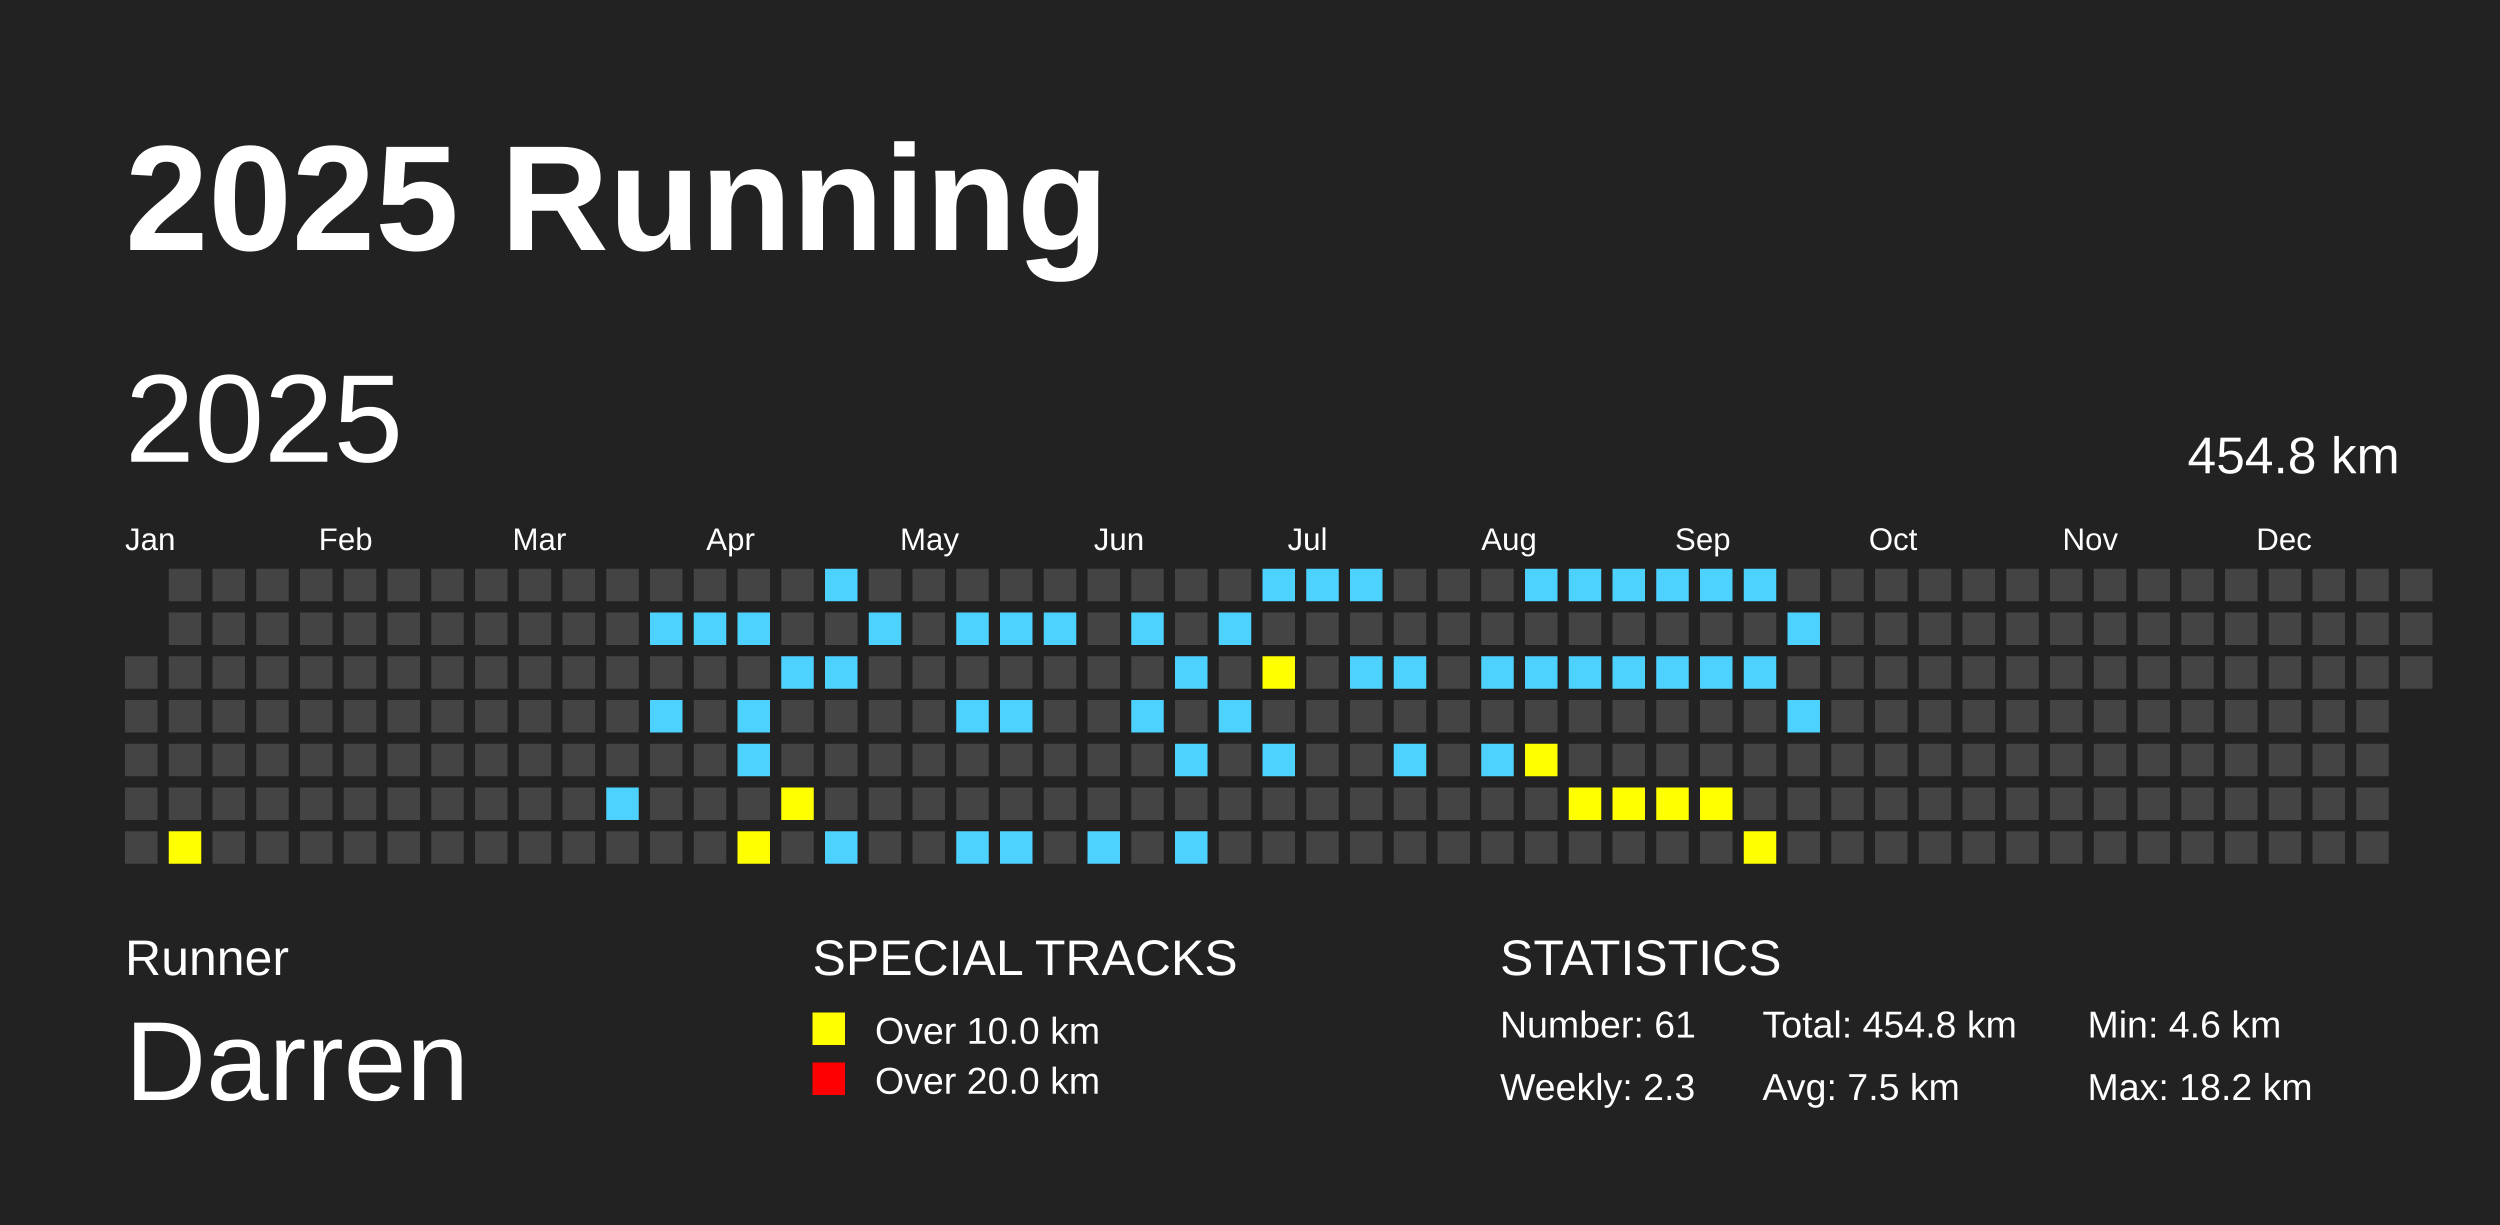
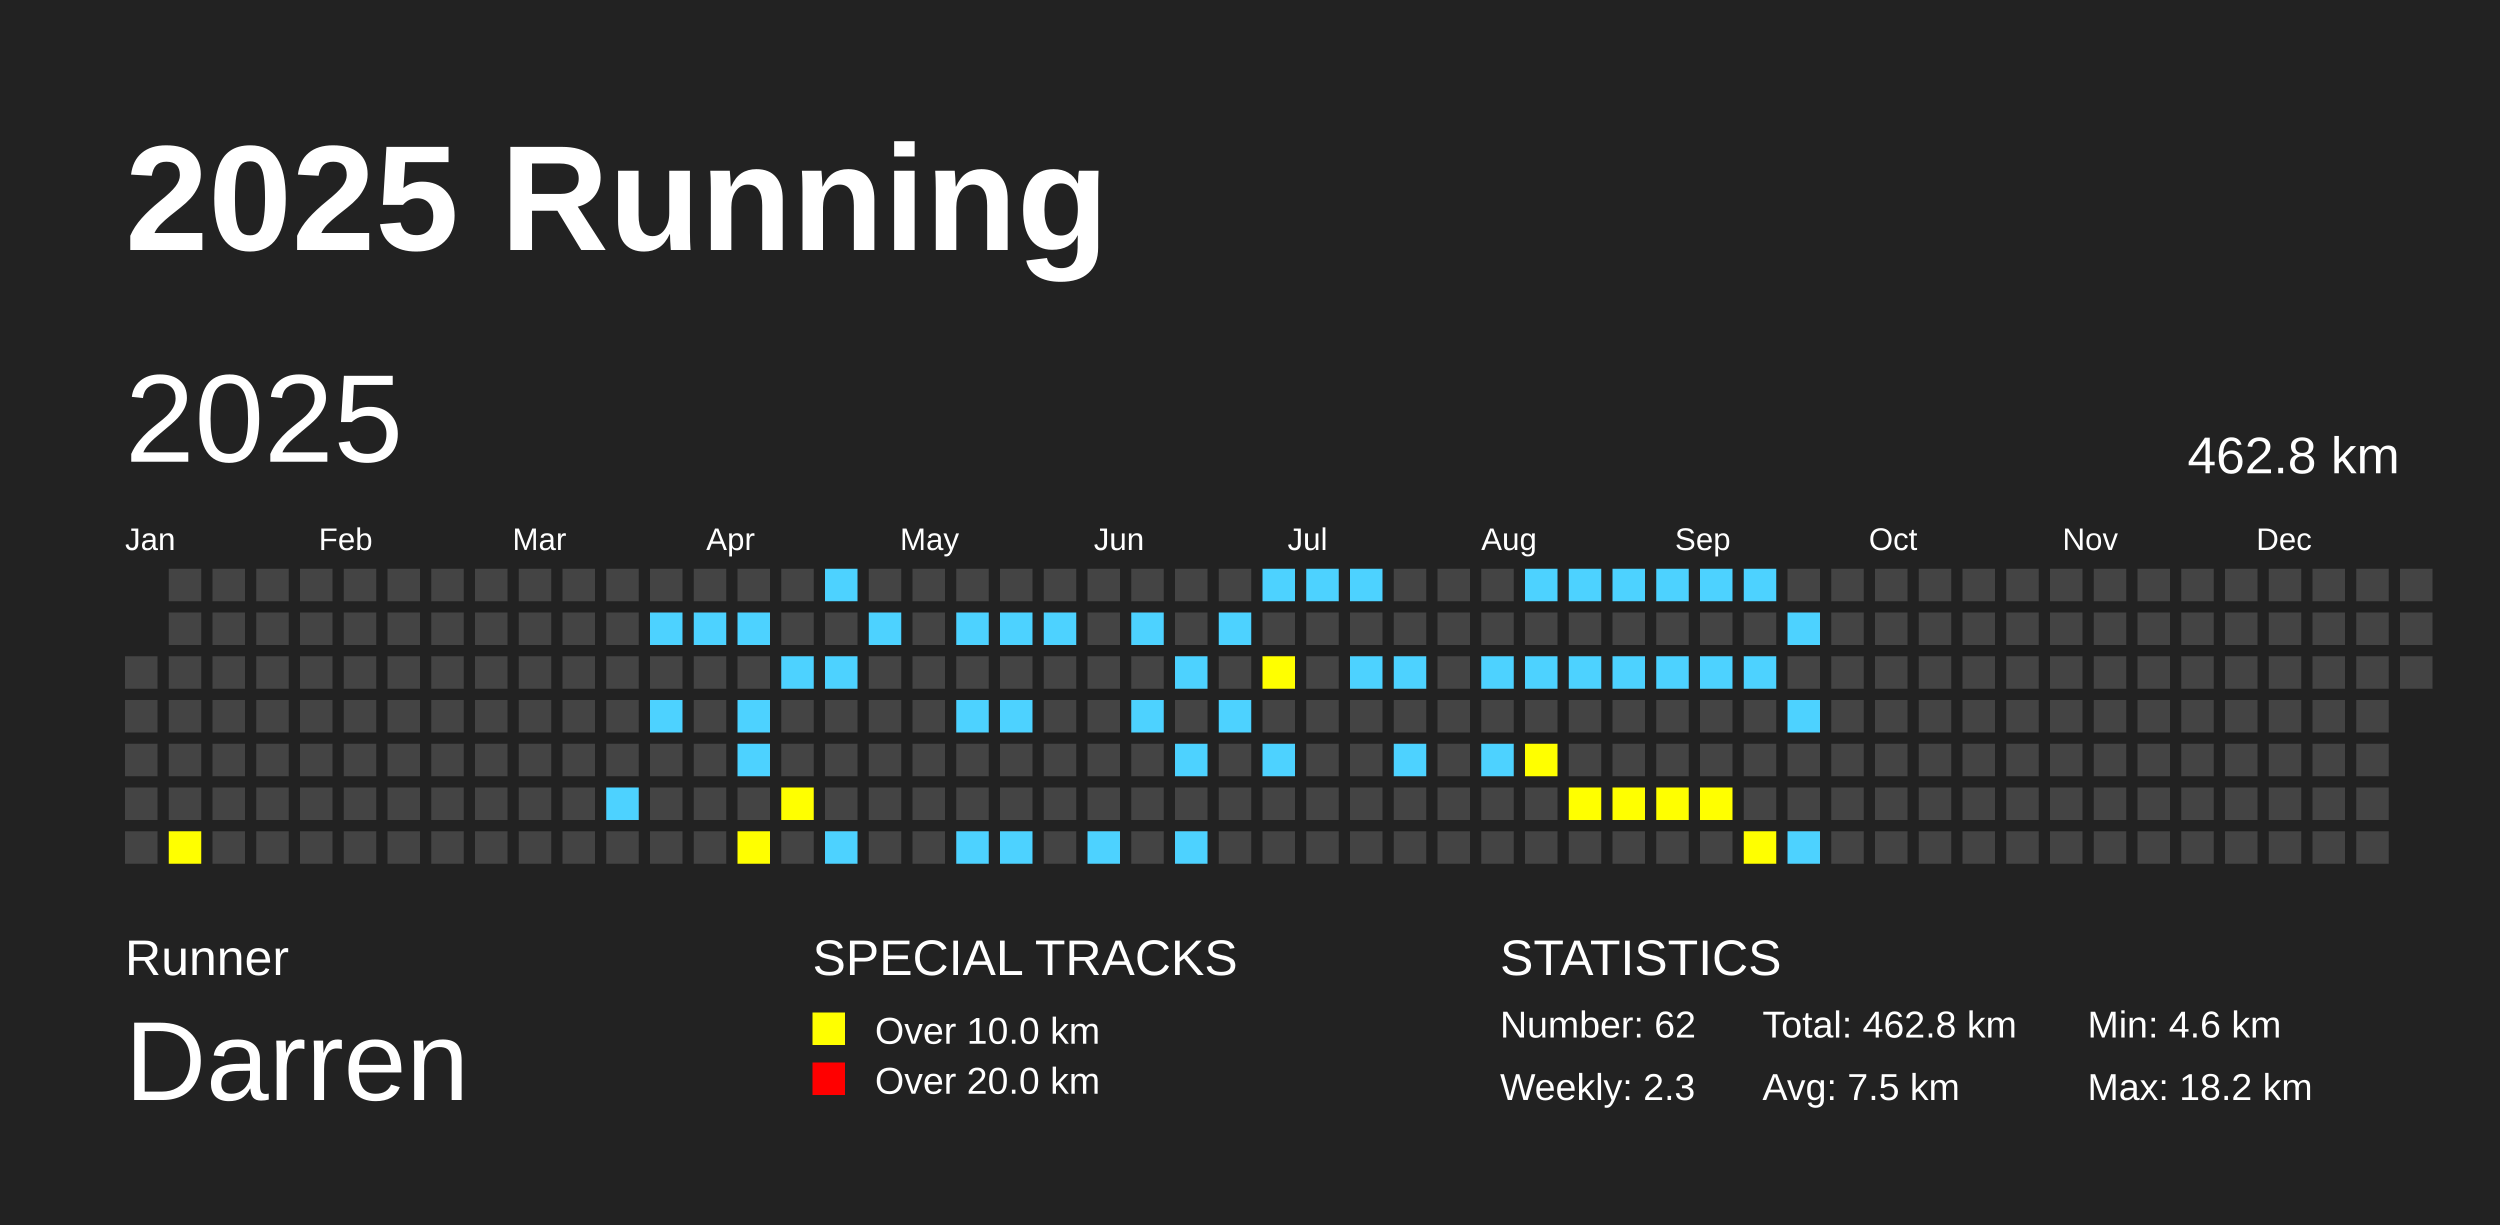
<svg xmlns="http://www.w3.org/2000/svg" baseProfile="full" height="98mm" version="1.1" viewBox="0,0,200,98" width="200mm">
  <defs />
  <rect fill="#222222" height="98" width="200" x="0" y="0" />
  <text fill="#FFFFFF" style="font-size:12px; font-family:Arial; font-weight:bold;" x="10" y="20">2025 Running</text>
  <text fill="#FFFFFF" style="font-size:4px; font-family:Arial" x="10" y="78">Runner</text>
  <text fill="#FFFFFF" style="font-size:9px; font-family:Arial" x="10" y="88">Darren</text>
  <text fill="#FFFFFF" style="font-size:4px; font-family:Arial" x="65" y="78">SPECIAL TRACKS</text>
  <rect fill="yellow" height="2.6" width="2.6" x="65" y="81" />
  <text fill="#FFFFFF" style="font-size:3px; font-family:Arial" x="70" y="83.5">Over 10.0 km</text>
  <rect fill="red" height="2.6" width="2.6" x="65" y="85" />
  <text fill="#FFFFFF" style="font-size:3px; font-family:Arial" x="70" y="87.5">Over 20.0 km</text>
  <text fill="#FFFFFF" style="font-size:4px; font-family:Arial" x="120" y="78">STATISTICS</text>
-   <text fill="#FFFFFF" style="font-size:3px; font-family:Arial" x="120" y="83">Number: 61</text>
+   <text fill="#FFFFFF" style="font-size:3px; font-family:Arial" x="120" y="83">Number: 62</text>
  <text fill="#FFFFFF" style="font-size:3px; font-family:Arial" x="120" y="88">Weekly: 2.3</text>
-   <text fill="#FFFFFF" style="font-size:3px; font-family:Arial" x="141" y="83">Total: 454.8 km</text>
+   <text fill="#FFFFFF" style="font-size:3px; font-family:Arial" x="141" y="83">Total: 462.8 km</text>
  <text fill="#FFFFFF" style="font-size:3px; font-family:Arial" x="141" y="88">Avg: 7.5 km</text>
  <text fill="#FFFFFF" style="font-size:3px; font-family:Arial" x="167" y="83">Min: 4.6 km</text>
  <text fill="#FFFFFF" style="font-size:3px; font-family:Arial" x="167" y="88">Max: 18.2 km</text>
  <text dominant-baseline="hanging" fill="#FFFFFF" style="font-size:10.0px; font-family:Arial;" x="10" y="30">2025</text>
-   <text dominant-baseline="hanging" fill="#FFFFFF" style="font-size:4.125px; font-family:Arial;" x="175" y="35">454.8 km</text>
+   <text dominant-baseline="hanging" fill="#FFFFFF" style="font-size:4.125px; font-family:Arial;" x="175" y="35">462.8 km</text>
  <text fill="#FFFFFF" style="font-size:2.5px; font-family:Arial" x="10.0" y="44">Jan</text>
  <text fill="#FFFFFF" style="font-size:2.5px; font-family:Arial" x="25.5" y="44">Feb</text>
  <text fill="#FFFFFF" style="font-size:2.5px; font-family:Arial" x="41.0" y="44">Mar</text>
  <text fill="#FFFFFF" style="font-size:2.5px; font-family:Arial" x="56.5" y="44">Apr</text>
  <text fill="#FFFFFF" style="font-size:2.5px; font-family:Arial" x="72.0" y="44">May</text>
  <text fill="#FFFFFF" style="font-size:2.5px; font-family:Arial" x="87.5" y="44">Jun</text>
  <text fill="#FFFFFF" style="font-size:2.5px; font-family:Arial" x="103.0" y="44">Jul</text>
  <text fill="#FFFFFF" style="font-size:2.5px; font-family:Arial" x="118.5" y="44">Aug</text>
  <text fill="#FFFFFF" style="font-size:2.5px; font-family:Arial" x="134.0" y="44">Sep</text>
  <text fill="#FFFFFF" style="font-size:2.5px; font-family:Arial" x="149.5" y="44">Oct</text>
  <text fill="#FFFFFF" style="font-size:2.5px; font-family:Arial" x="165.0" y="44">Nov</text>
  <text fill="#FFFFFF" style="font-size:2.5px; font-family:Arial" x="180.5" y="44">Dec</text>
  <rect fill="#444444" height="2.6" width="2.6" x="10.0" y="52.5" />
  <rect fill="#444444" height="2.6" width="2.6" x="10.0" y="56.0" />
  <rect fill="#444444" height="2.6" width="2.6" x="10.0" y="59.5" />
  <rect fill="#444444" height="2.6" width="2.6" x="10.0" y="63.0" />
  <rect fill="#444444" height="2.6" width="2.6" x="10.0" y="66.5" />
  <rect fill="#444444" height="2.6" width="2.6" x="13.5" y="45.5" />
  <rect fill="#444444" height="2.6" width="2.6" x="13.5" y="49.0" />
  <rect fill="#444444" height="2.6" width="2.6" x="13.5" y="52.5" />
  <rect fill="#444444" height="2.6" width="2.6" x="13.5" y="56.0" />
  <rect fill="#444444" height="2.6" width="2.6" x="13.5" y="59.5" />
  <rect fill="#444444" height="2.6" width="2.6" x="13.5" y="63.0" />
  <rect fill="yellow" height="2.6" width="2.6" x="13.5" y="66.5" />
  <rect fill="#444444" height="2.6" width="2.6" x="17.0" y="45.5" />
  <rect fill="#444444" height="2.6" width="2.6" x="17.0" y="49.0" />
  <rect fill="#444444" height="2.6" width="2.6" x="17.0" y="52.5" />
  <rect fill="#444444" height="2.6" width="2.6" x="17.0" y="56.0" />
  <rect fill="#444444" height="2.6" width="2.6" x="17.0" y="59.5" />
  <rect fill="#444444" height="2.6" width="2.6" x="17.0" y="63.0" />
  <rect fill="#444444" height="2.6" width="2.6" x="17.0" y="66.5" />
  <rect fill="#444444" height="2.6" width="2.6" x="20.5" y="45.5" />
  <rect fill="#444444" height="2.6" width="2.6" x="20.5" y="49.0" />
  <rect fill="#444444" height="2.6" width="2.6" x="20.5" y="52.5" />
  <rect fill="#444444" height="2.6" width="2.6" x="20.5" y="56.0" />
  <rect fill="#444444" height="2.6" width="2.6" x="20.5" y="59.5" />
  <rect fill="#444444" height="2.6" width="2.6" x="20.5" y="63.0" />
  <rect fill="#444444" height="2.6" width="2.6" x="20.5" y="66.5" />
  <rect fill="#444444" height="2.6" width="2.6" x="24.0" y="45.5" />
  <rect fill="#444444" height="2.6" width="2.6" x="24.0" y="49.0" />
  <rect fill="#444444" height="2.6" width="2.6" x="24.0" y="52.5" />
  <rect fill="#444444" height="2.6" width="2.6" x="24.0" y="56.0" />
  <rect fill="#444444" height="2.6" width="2.6" x="24.0" y="59.5" />
  <rect fill="#444444" height="2.6" width="2.6" x="24.0" y="63.0" />
  <rect fill="#444444" height="2.6" width="2.6" x="24.0" y="66.5" />
  <rect fill="#444444" height="2.6" width="2.6" x="27.5" y="45.5" />
  <rect fill="#444444" height="2.6" width="2.6" x="27.5" y="49.0" />
  <rect fill="#444444" height="2.6" width="2.6" x="27.5" y="52.5" />
  <rect fill="#444444" height="2.6" width="2.6" x="27.5" y="56.0" />
  <rect fill="#444444" height="2.6" width="2.6" x="27.5" y="59.5" />
  <rect fill="#444444" height="2.6" width="2.6" x="27.5" y="63.0" />
  <rect fill="#444444" height="2.6" width="2.6" x="27.5" y="66.5" />
  <rect fill="#444444" height="2.6" width="2.6" x="31.0" y="45.5" />
  <rect fill="#444444" height="2.6" width="2.6" x="31.0" y="49.0" />
  <rect fill="#444444" height="2.6" width="2.6" x="31.0" y="52.5" />
  <rect fill="#444444" height="2.6" width="2.6" x="31.0" y="56.0" />
  <rect fill="#444444" height="2.6" width="2.6" x="31.0" y="59.5" />
  <rect fill="#444444" height="2.6" width="2.6" x="31.0" y="63.0" />
  <rect fill="#444444" height="2.6" width="2.6" x="31.0" y="66.5" />
  <rect fill="#444444" height="2.6" width="2.6" x="34.5" y="45.5" />
  <rect fill="#444444" height="2.6" width="2.6" x="34.5" y="49.0" />
  <rect fill="#444444" height="2.6" width="2.6" x="34.5" y="52.5" />
  <rect fill="#444444" height="2.6" width="2.6" x="34.5" y="56.0" />
  <rect fill="#444444" height="2.6" width="2.6" x="34.5" y="59.5" />
  <rect fill="#444444" height="2.6" width="2.6" x="34.5" y="63.0" />
  <rect fill="#444444" height="2.6" width="2.6" x="34.5" y="66.5" />
  <rect fill="#444444" height="2.6" width="2.6" x="38.0" y="45.5" />
  <rect fill="#444444" height="2.6" width="2.6" x="38.0" y="49.0" />
  <rect fill="#444444" height="2.6" width="2.6" x="38.0" y="52.5" />
  <rect fill="#444444" height="2.6" width="2.6" x="38.0" y="56.0" />
  <rect fill="#444444" height="2.6" width="2.6" x="38.0" y="59.5" />
  <rect fill="#444444" height="2.6" width="2.6" x="38.0" y="63.0" />
  <rect fill="#444444" height="2.6" width="2.6" x="38.0" y="66.5" />
  <rect fill="#444444" height="2.6" width="2.6" x="41.5" y="45.5" />
  <rect fill="#444444" height="2.6" width="2.6" x="41.5" y="49.0" />
  <rect fill="#444444" height="2.6" width="2.6" x="41.5" y="52.5" />
  <rect fill="#444444" height="2.6" width="2.6" x="41.5" y="56.0" />
  <rect fill="#444444" height="2.6" width="2.6" x="41.5" y="59.5" />
  <rect fill="#444444" height="2.6" width="2.6" x="41.5" y="63.0" />
  <rect fill="#444444" height="2.6" width="2.6" x="41.5" y="66.5" />
  <rect fill="#444444" height="2.6" width="2.6" x="45.0" y="45.5" />
  <rect fill="#444444" height="2.6" width="2.6" x="45.0" y="49.0" />
  <rect fill="#444444" height="2.6" width="2.6" x="45.0" y="52.5" />
  <rect fill="#444444" height="2.6" width="2.6" x="45.0" y="56.0" />
  <rect fill="#444444" height="2.6" width="2.6" x="45.0" y="59.5" />
  <rect fill="#444444" height="2.6" width="2.6" x="45.0" y="63.0" />
  <rect fill="#444444" height="2.6" width="2.6" x="45.0" y="66.5" />
  <rect fill="#444444" height="2.6" width="2.6" x="48.5" y="45.5" />
  <rect fill="#444444" height="2.6" width="2.6" x="48.5" y="49.0" />
  <rect fill="#444444" height="2.6" width="2.6" x="48.5" y="52.5" />
  <rect fill="#444444" height="2.6" width="2.6" x="48.5" y="56.0" />
  <rect fill="#444444" height="2.6" width="2.6" x="48.5" y="59.5" />
  <rect fill="#4DD2FF" height="2.6" width="2.6" x="48.5" y="63.0" />
  <rect fill="#444444" height="2.6" width="2.6" x="48.5" y="66.5" />
  <rect fill="#444444" height="2.6" width="2.6" x="52.0" y="45.5" />
  <rect fill="#4DD2FF" height="2.6" width="2.6" x="52.0" y="49.0" />
  <rect fill="#444444" height="2.6" width="2.6" x="52.0" y="52.5" />
  <rect fill="#4DD2FF" height="2.6" width="2.6" x="52.0" y="56.0" />
  <rect fill="#444444" height="2.6" width="2.6" x="52.0" y="59.5" />
  <rect fill="#444444" height="2.6" width="2.6" x="52.0" y="63.0" />
  <rect fill="#444444" height="2.6" width="2.6" x="52.0" y="66.5" />
  <rect fill="#444444" height="2.6" width="2.6" x="55.5" y="45.5" />
  <rect fill="#4DD2FF" height="2.6" width="2.6" x="55.5" y="49.0" />
  <rect fill="#444444" height="2.6" width="2.6" x="55.5" y="52.5" />
  <rect fill="#444444" height="2.6" width="2.6" x="55.5" y="56.0" />
  <rect fill="#444444" height="2.6" width="2.6" x="55.5" y="59.5" />
  <rect fill="#444444" height="2.6" width="2.6" x="55.5" y="63.0" />
  <rect fill="#444444" height="2.6" width="2.6" x="55.5" y="66.5" />
  <rect fill="#444444" height="2.6" width="2.6" x="59.0" y="45.5" />
  <rect fill="#4DD2FF" height="2.6" width="2.6" x="59.0" y="49.0" />
  <rect fill="#444444" height="2.6" width="2.6" x="59.0" y="52.5" />
  <rect fill="#4DD2FF" height="2.6" width="2.6" x="59.0" y="56.0" />
  <rect fill="#4DD2FF" height="2.6" width="2.6" x="59.0" y="59.5" />
  <rect fill="#444444" height="2.6" width="2.6" x="59.0" y="63.0" />
  <rect fill="yellow" height="2.6" width="2.6" x="59.0" y="66.5" />
  <rect fill="#444444" height="2.6" width="2.6" x="62.5" y="45.5" />
  <rect fill="#444444" height="2.6" width="2.6" x="62.5" y="49.0" />
  <rect fill="#4DD2FF" height="2.6" width="2.6" x="62.5" y="52.5" />
  <rect fill="#444444" height="2.6" width="2.6" x="62.5" y="56.0" />
  <rect fill="#444444" height="2.6" width="2.6" x="62.5" y="59.5" />
  <rect fill="yellow" height="2.6" width="2.6" x="62.5" y="63.0" />
  <rect fill="#444444" height="2.6" width="2.6" x="62.5" y="66.5" />
  <rect fill="#4DD2FF" height="2.6" width="2.6" x="66.0" y="45.5" />
  <rect fill="#444444" height="2.6" width="2.6" x="66.0" y="49.0" />
  <rect fill="#4DD2FF" height="2.6" width="2.6" x="66.0" y="52.5" />
  <rect fill="#444444" height="2.6" width="2.6" x="66.0" y="56.0" />
  <rect fill="#444444" height="2.6" width="2.6" x="66.0" y="59.5" />
  <rect fill="#444444" height="2.6" width="2.6" x="66.0" y="63.0" />
  <rect fill="#4DD2FF" height="2.6" width="2.6" x="66.0" y="66.5" />
  <rect fill="#444444" height="2.6" width="2.6" x="69.5" y="45.5" />
  <rect fill="#4DD2FF" height="2.6" width="2.6" x="69.5" y="49.0" />
  <rect fill="#444444" height="2.6" width="2.6" x="69.5" y="52.5" />
  <rect fill="#444444" height="2.6" width="2.6" x="69.5" y="56.0" />
  <rect fill="#444444" height="2.6" width="2.6" x="69.5" y="59.5" />
  <rect fill="#444444" height="2.6" width="2.6" x="69.5" y="63.0" />
  <rect fill="#444444" height="2.6" width="2.6" x="69.5" y="66.5" />
  <rect fill="#444444" height="2.6" width="2.6" x="73.0" y="45.5" />
  <rect fill="#444444" height="2.6" width="2.6" x="73.0" y="49.0" />
  <rect fill="#444444" height="2.6" width="2.6" x="73.0" y="52.5" />
  <rect fill="#444444" height="2.6" width="2.6" x="73.0" y="56.0" />
  <rect fill="#444444" height="2.6" width="2.6" x="73.0" y="59.5" />
  <rect fill="#444444" height="2.6" width="2.6" x="73.0" y="63.0" />
  <rect fill="#444444" height="2.6" width="2.6" x="73.0" y="66.5" />
  <rect fill="#444444" height="2.6" width="2.6" x="76.5" y="45.5" />
  <rect fill="#4DD2FF" height="2.6" width="2.6" x="76.5" y="49.0" />
  <rect fill="#444444" height="2.6" width="2.6" x="76.5" y="52.5" />
  <rect fill="#4DD2FF" height="2.6" width="2.6" x="76.5" y="56.0" />
  <rect fill="#444444" height="2.6" width="2.6" x="76.5" y="59.5" />
  <rect fill="#444444" height="2.6" width="2.6" x="76.5" y="63.0" />
  <rect fill="#4DD2FF" height="2.6" width="2.6" x="76.5" y="66.5" />
  <rect fill="#444444" height="2.6" width="2.6" x="80.0" y="45.5" />
  <rect fill="#4DD2FF" height="2.6" width="2.6" x="80.0" y="49.0" />
  <rect fill="#444444" height="2.6" width="2.6" x="80.0" y="52.5" />
  <rect fill="#4DD2FF" height="2.6" width="2.6" x="80.0" y="56.0" />
  <rect fill="#444444" height="2.6" width="2.6" x="80.0" y="59.5" />
  <rect fill="#444444" height="2.6" width="2.6" x="80.0" y="63.0" />
  <rect fill="#4DD2FF" height="2.6" width="2.6" x="80.0" y="66.5" />
  <rect fill="#444444" height="2.6" width="2.6" x="83.5" y="45.5" />
  <rect fill="#4DD2FF" height="2.6" width="2.6" x="83.5" y="49.0" />
  <rect fill="#444444" height="2.6" width="2.6" x="83.5" y="52.5" />
  <rect fill="#444444" height="2.6" width="2.6" x="83.5" y="56.0" />
  <rect fill="#444444" height="2.6" width="2.6" x="83.5" y="59.5" />
  <rect fill="#444444" height="2.6" width="2.6" x="83.5" y="63.0" />
  <rect fill="#444444" height="2.6" width="2.6" x="83.5" y="66.5" />
  <rect fill="#444444" height="2.6" width="2.6" x="87.0" y="45.5" />
  <rect fill="#444444" height="2.6" width="2.6" x="87.0" y="49.0" />
  <rect fill="#444444" height="2.6" width="2.6" x="87.0" y="52.5" />
  <rect fill="#444444" height="2.6" width="2.6" x="87.0" y="56.0" />
  <rect fill="#444444" height="2.6" width="2.6" x="87.0" y="59.5" />
  <rect fill="#444444" height="2.6" width="2.6" x="87.0" y="63.0" />
  <rect fill="#4DD2FF" height="2.6" width="2.6" x="87.0" y="66.5" />
  <rect fill="#444444" height="2.6" width="2.6" x="90.5" y="45.5" />
  <rect fill="#4DD2FF" height="2.6" width="2.6" x="90.5" y="49.0" />
  <rect fill="#444444" height="2.6" width="2.6" x="90.5" y="52.5" />
  <rect fill="#4DD2FF" height="2.6" width="2.6" x="90.5" y="56.0" />
  <rect fill="#444444" height="2.6" width="2.6" x="90.5" y="59.5" />
  <rect fill="#444444" height="2.6" width="2.6" x="90.5" y="63.0" />
  <rect fill="#444444" height="2.6" width="2.6" x="90.5" y="66.5" />
  <rect fill="#444444" height="2.6" width="2.6" x="94.0" y="45.5" />
  <rect fill="#444444" height="2.6" width="2.6" x="94.0" y="49.0" />
  <rect fill="#4DD2FF" height="2.6" width="2.6" x="94.0" y="52.5" />
  <rect fill="#444444" height="2.6" width="2.6" x="94.0" y="56.0" />
  <rect fill="#4DD2FF" height="2.6" width="2.6" x="94.0" y="59.5" />
  <rect fill="#444444" height="2.6" width="2.6" x="94.0" y="63.0" />
  <rect fill="#4DD2FF" height="2.6" width="2.6" x="94.0" y="66.5" />
  <rect fill="#444444" height="2.6" width="2.6" x="97.5" y="45.5" />
  <rect fill="#4DD2FF" height="2.6" width="2.6" x="97.5" y="49.0" />
  <rect fill="#444444" height="2.6" width="2.6" x="97.5" y="52.5" />
  <rect fill="#4DD2FF" height="2.6" width="2.6" x="97.5" y="56.0" />
  <rect fill="#444444" height="2.6" width="2.6" x="97.5" y="59.5" />
  <rect fill="#444444" height="2.6" width="2.6" x="97.5" y="63.0" />
  <rect fill="#444444" height="2.6" width="2.6" x="97.5" y="66.5" />
  <rect fill="#4DD2FF" height="2.6" width="2.6" x="101.0" y="45.5" />
  <rect fill="#444444" height="2.6" width="2.6" x="101.0" y="49.0" />
  <rect fill="yellow" height="2.6" width="2.6" x="101.0" y="52.5" />
  <rect fill="#444444" height="2.6" width="2.6" x="101.0" y="56.0" />
  <rect fill="#4DD2FF" height="2.6" width="2.6" x="101.0" y="59.5" />
  <rect fill="#444444" height="2.6" width="2.6" x="101.0" y="63.0" />
  <rect fill="#444444" height="2.6" width="2.6" x="101.0" y="66.5" />
  <rect fill="#4DD2FF" height="2.6" width="2.6" x="104.5" y="45.5" />
  <rect fill="#444444" height="2.6" width="2.6" x="104.5" y="49.0" />
  <rect fill="#444444" height="2.6" width="2.6" x="104.5" y="52.5" />
  <rect fill="#444444" height="2.6" width="2.6" x="104.5" y="56.0" />
  <rect fill="#444444" height="2.6" width="2.6" x="104.5" y="59.5" />
  <rect fill="#444444" height="2.6" width="2.6" x="104.5" y="63.0" />
  <rect fill="#444444" height="2.6" width="2.6" x="104.5" y="66.5" />
  <rect fill="#4DD2FF" height="2.6" width="2.6" x="108.0" y="45.5" />
  <rect fill="#444444" height="2.6" width="2.6" x="108.0" y="49.0" />
  <rect fill="#4DD2FF" height="2.6" width="2.6" x="108.0" y="52.5" />
  <rect fill="#444444" height="2.6" width="2.6" x="108.0" y="56.0" />
  <rect fill="#444444" height="2.6" width="2.6" x="108.0" y="59.5" />
  <rect fill="#444444" height="2.6" width="2.6" x="108.0" y="63.0" />
  <rect fill="#444444" height="2.6" width="2.6" x="108.0" y="66.5" />
  <rect fill="#444444" height="2.6" width="2.6" x="111.5" y="45.5" />
  <rect fill="#444444" height="2.6" width="2.6" x="111.5" y="49.0" />
  <rect fill="#4DD2FF" height="2.6" width="2.6" x="111.5" y="52.5" />
  <rect fill="#444444" height="2.6" width="2.6" x="111.5" y="56.0" />
  <rect fill="#4DD2FF" height="2.6" width="2.6" x="111.5" y="59.5" />
  <rect fill="#444444" height="2.6" width="2.6" x="111.5" y="63.0" />
  <rect fill="#444444" height="2.6" width="2.6" x="111.5" y="66.5" />
  <rect fill="#444444" height="2.6" width="2.6" x="115.0" y="45.5" />
  <rect fill="#444444" height="2.6" width="2.6" x="115.0" y="49.0" />
  <rect fill="#444444" height="2.6" width="2.6" x="115.0" y="52.5" />
  <rect fill="#444444" height="2.6" width="2.6" x="115.0" y="56.0" />
  <rect fill="#444444" height="2.6" width="2.6" x="115.0" y="59.5" />
  <rect fill="#444444" height="2.6" width="2.6" x="115.0" y="63.0" />
  <rect fill="#444444" height="2.6" width="2.6" x="115.0" y="66.5" />
  <rect fill="#444444" height="2.6" width="2.6" x="118.5" y="45.5" />
  <rect fill="#444444" height="2.6" width="2.6" x="118.5" y="49.0" />
  <rect fill="#4DD2FF" height="2.6" width="2.6" x="118.5" y="52.5" />
  <rect fill="#444444" height="2.6" width="2.6" x="118.5" y="56.0" />
  <rect fill="#4DD2FF" height="2.6" width="2.6" x="118.5" y="59.5" />
  <rect fill="#444444" height="2.6" width="2.6" x="118.5" y="63.0" />
  <rect fill="#444444" height="2.6" width="2.6" x="118.5" y="66.5" />
  <rect fill="#4DD2FF" height="2.6" width="2.6" x="122.0" y="45.5" />
  <rect fill="#444444" height="2.6" width="2.6" x="122.0" y="49.0" />
  <rect fill="#4DD2FF" height="2.6" width="2.6" x="122.0" y="52.5" />
  <rect fill="#444444" height="2.6" width="2.6" x="122.0" y="56.0" />
  <rect fill="yellow" height="2.6" width="2.6" x="122.0" y="59.5" />
  <rect fill="#444444" height="2.6" width="2.6" x="122.0" y="63.0" />
  <rect fill="#444444" height="2.6" width="2.6" x="122.0" y="66.5" />
  <rect fill="#4DD2FF" height="2.6" width="2.6" x="125.5" y="45.5" />
  <rect fill="#444444" height="2.6" width="2.6" x="125.5" y="49.0" />
  <rect fill="#4DD2FF" height="2.6" width="2.6" x="125.5" y="52.5" />
  <rect fill="#444444" height="2.6" width="2.6" x="125.5" y="56.0" />
  <rect fill="#444444" height="2.6" width="2.6" x="125.5" y="59.5" />
  <rect fill="yellow" height="2.6" width="2.6" x="125.5" y="63.0" />
  <rect fill="#444444" height="2.6" width="2.6" x="125.5" y="66.5" />
  <rect fill="#4DD2FF" height="2.6" width="2.6" x="129.0" y="45.5" />
  <rect fill="#444444" height="2.6" width="2.6" x="129.0" y="49.0" />
  <rect fill="#4DD2FF" height="2.6" width="2.6" x="129.0" y="52.5" />
  <rect fill="#444444" height="2.6" width="2.6" x="129.0" y="56.0" />
  <rect fill="#444444" height="2.6" width="2.6" x="129.0" y="59.5" />
  <rect fill="yellow" height="2.6" width="2.6" x="129.0" y="63.0" />
  <rect fill="#444444" height="2.6" width="2.6" x="129.0" y="66.5" />
  <rect fill="#4DD2FF" height="2.6" width="2.6" x="132.5" y="45.5" />
  <rect fill="#444444" height="2.6" width="2.6" x="132.5" y="49.0" />
  <rect fill="#4DD2FF" height="2.6" width="2.6" x="132.5" y="52.5" />
  <rect fill="#444444" height="2.6" width="2.6" x="132.5" y="56.0" />
  <rect fill="#444444" height="2.6" width="2.6" x="132.5" y="59.5" />
  <rect fill="yellow" height="2.6" width="2.6" x="132.5" y="63.0" />
  <rect fill="#444444" height="2.6" width="2.6" x="132.5" y="66.5" />
  <rect fill="#4DD2FF" height="2.6" width="2.6" x="136.0" y="45.5" />
  <rect fill="#444444" height="2.6" width="2.6" x="136.0" y="49.0" />
  <rect fill="#4DD2FF" height="2.6" width="2.6" x="136.0" y="52.5" />
  <rect fill="#444444" height="2.6" width="2.6" x="136.0" y="56.0" />
  <rect fill="#444444" height="2.6" width="2.6" x="136.0" y="59.5" />
  <rect fill="yellow" height="2.6" width="2.6" x="136.0" y="63.0" />
  <rect fill="#444444" height="2.6" width="2.6" x="136.0" y="66.5" />
  <rect fill="#4DD2FF" height="2.6" width="2.6" x="139.5" y="45.5" />
  <rect fill="#444444" height="2.6" width="2.6" x="139.5" y="49.0" />
  <rect fill="#4DD2FF" height="2.6" width="2.6" x="139.5" y="52.5" />
  <rect fill="#444444" height="2.6" width="2.6" x="139.5" y="56.0" />
  <rect fill="#444444" height="2.6" width="2.6" x="139.5" y="59.5" />
  <rect fill="#444444" height="2.6" width="2.6" x="139.5" y="63.0" />
  <rect fill="yellow" height="2.6" width="2.6" x="139.5" y="66.5" />
  <rect fill="#444444" height="2.6" width="2.6" x="143.0" y="45.5" />
  <rect fill="#4DD2FF" height="2.6" width="2.6" x="143.0" y="49.0" />
  <rect fill="#444444" height="2.6" width="2.6" x="143.0" y="52.5" />
  <rect fill="#4DD2FF" height="2.6" width="2.6" x="143.0" y="56.0" />
  <rect fill="#444444" height="2.6" width="2.6" x="143.0" y="59.5" />
  <rect fill="#444444" height="2.6" width="2.6" x="143.0" y="63.0" />
-   <rect fill="#444444" height="2.6" width="2.6" x="143.0" y="66.5" />
+   <rect fill="#4DD2FF" height="2.6" width="2.6" x="143.0" y="66.5" />
  <rect fill="#444444" height="2.6" width="2.6" x="146.5" y="45.5" />
  <rect fill="#444444" height="2.6" width="2.6" x="146.5" y="49.0" />
  <rect fill="#444444" height="2.6" width="2.6" x="146.5" y="52.5" />
  <rect fill="#444444" height="2.6" width="2.6" x="146.5" y="56.0" />
  <rect fill="#444444" height="2.6" width="2.6" x="146.5" y="59.5" />
  <rect fill="#444444" height="2.6" width="2.6" x="146.5" y="63.0" />
  <rect fill="#444444" height="2.6" width="2.6" x="146.5" y="66.5" />
  <rect fill="#444444" height="2.6" width="2.6" x="150.0" y="45.5" />
  <rect fill="#444444" height="2.6" width="2.6" x="150.0" y="49.0" />
  <rect fill="#444444" height="2.6" width="2.6" x="150.0" y="52.5" />
  <rect fill="#444444" height="2.6" width="2.6" x="150.0" y="56.0" />
  <rect fill="#444444" height="2.6" width="2.6" x="150.0" y="59.5" />
  <rect fill="#444444" height="2.6" width="2.6" x="150.0" y="63.0" />
  <rect fill="#444444" height="2.6" width="2.6" x="150.0" y="66.5" />
  <rect fill="#444444" height="2.6" width="2.6" x="153.5" y="45.5" />
  <rect fill="#444444" height="2.6" width="2.6" x="153.5" y="49.0" />
  <rect fill="#444444" height="2.6" width="2.6" x="153.5" y="52.5" />
  <rect fill="#444444" height="2.6" width="2.6" x="153.5" y="56.0" />
  <rect fill="#444444" height="2.6" width="2.6" x="153.5" y="59.5" />
  <rect fill="#444444" height="2.6" width="2.6" x="153.5" y="63.0" />
  <rect fill="#444444" height="2.6" width="2.6" x="153.5" y="66.5" />
  <rect fill="#444444" height="2.6" width="2.6" x="157.0" y="45.5" />
  <rect fill="#444444" height="2.6" width="2.6" x="157.0" y="49.0" />
  <rect fill="#444444" height="2.6" width="2.6" x="157.0" y="52.5" />
  <rect fill="#444444" height="2.6" width="2.6" x="157.0" y="56.0" />
  <rect fill="#444444" height="2.6" width="2.6" x="157.0" y="59.5" />
  <rect fill="#444444" height="2.6" width="2.6" x="157.0" y="63.0" />
  <rect fill="#444444" height="2.6" width="2.6" x="157.0" y="66.5" />
  <rect fill="#444444" height="2.6" width="2.6" x="160.5" y="45.5" />
  <rect fill="#444444" height="2.6" width="2.6" x="160.5" y="49.0" />
  <rect fill="#444444" height="2.6" width="2.6" x="160.5" y="52.5" />
  <rect fill="#444444" height="2.6" width="2.6" x="160.5" y="56.0" />
  <rect fill="#444444" height="2.6" width="2.6" x="160.5" y="59.5" />
  <rect fill="#444444" height="2.6" width="2.6" x="160.5" y="63.0" />
  <rect fill="#444444" height="2.6" width="2.6" x="160.5" y="66.5" />
  <rect fill="#444444" height="2.6" width="2.6" x="164.0" y="45.5" />
  <rect fill="#444444" height="2.6" width="2.6" x="164.0" y="49.0" />
  <rect fill="#444444" height="2.6" width="2.6" x="164.0" y="52.5" />
  <rect fill="#444444" height="2.6" width="2.6" x="164.0" y="56.0" />
  <rect fill="#444444" height="2.6" width="2.6" x="164.0" y="59.5" />
  <rect fill="#444444" height="2.6" width="2.6" x="164.0" y="63.0" />
  <rect fill="#444444" height="2.6" width="2.6" x="164.0" y="66.5" />
  <rect fill="#444444" height="2.6" width="2.6" x="167.5" y="45.5" />
  <rect fill="#444444" height="2.6" width="2.6" x="167.5" y="49.0" />
  <rect fill="#444444" height="2.6" width="2.6" x="167.5" y="52.5" />
  <rect fill="#444444" height="2.6" width="2.6" x="167.5" y="56.0" />
  <rect fill="#444444" height="2.6" width="2.6" x="167.5" y="59.5" />
  <rect fill="#444444" height="2.6" width="2.6" x="167.5" y="63.0" />
  <rect fill="#444444" height="2.6" width="2.6" x="167.5" y="66.5" />
  <rect fill="#444444" height="2.6" width="2.6" x="171.0" y="45.5" />
  <rect fill="#444444" height="2.6" width="2.6" x="171.0" y="49.0" />
  <rect fill="#444444" height="2.6" width="2.6" x="171.0" y="52.5" />
  <rect fill="#444444" height="2.6" width="2.6" x="171.0" y="56.0" />
  <rect fill="#444444" height="2.6" width="2.6" x="171.0" y="59.5" />
  <rect fill="#444444" height="2.6" width="2.6" x="171.0" y="63.0" />
  <rect fill="#444444" height="2.6" width="2.6" x="171.0" y="66.5" />
  <rect fill="#444444" height="2.6" width="2.6" x="174.5" y="45.5" />
  <rect fill="#444444" height="2.6" width="2.6" x="174.5" y="49.0" />
  <rect fill="#444444" height="2.6" width="2.6" x="174.5" y="52.5" />
  <rect fill="#444444" height="2.6" width="2.6" x="174.5" y="56.0" />
  <rect fill="#444444" height="2.6" width="2.6" x="174.5" y="59.5" />
  <rect fill="#444444" height="2.6" width="2.6" x="174.5" y="63.0" />
  <rect fill="#444444" height="2.6" width="2.6" x="174.5" y="66.5" />
  <rect fill="#444444" height="2.6" width="2.6" x="178.0" y="45.5" />
  <rect fill="#444444" height="2.6" width="2.6" x="178.0" y="49.0" />
  <rect fill="#444444" height="2.6" width="2.6" x="178.0" y="52.5" />
  <rect fill="#444444" height="2.6" width="2.6" x="178.0" y="56.0" />
  <rect fill="#444444" height="2.6" width="2.6" x="178.0" y="59.5" />
  <rect fill="#444444" height="2.6" width="2.6" x="178.0" y="63.0" />
  <rect fill="#444444" height="2.6" width="2.6" x="178.0" y="66.5" />
  <rect fill="#444444" height="2.6" width="2.6" x="181.5" y="45.5" />
  <rect fill="#444444" height="2.6" width="2.6" x="181.5" y="49.0" />
  <rect fill="#444444" height="2.6" width="2.6" x="181.5" y="52.5" />
  <rect fill="#444444" height="2.6" width="2.6" x="181.5" y="56.0" />
  <rect fill="#444444" height="2.6" width="2.6" x="181.5" y="59.5" />
  <rect fill="#444444" height="2.6" width="2.6" x="181.5" y="63.0" />
  <rect fill="#444444" height="2.6" width="2.6" x="181.5" y="66.5" />
  <rect fill="#444444" height="2.6" width="2.6" x="185.0" y="45.5" />
  <rect fill="#444444" height="2.6" width="2.6" x="185.0" y="49.0" />
  <rect fill="#444444" height="2.6" width="2.6" x="185.0" y="52.5" />
  <rect fill="#444444" height="2.6" width="2.6" x="185.0" y="56.0" />
  <rect fill="#444444" height="2.6" width="2.6" x="185.0" y="59.5" />
  <rect fill="#444444" height="2.6" width="2.6" x="185.0" y="63.0" />
  <rect fill="#444444" height="2.6" width="2.6" x="185.0" y="66.5" />
  <rect fill="#444444" height="2.6" width="2.6" x="188.5" y="45.5" />
  <rect fill="#444444" height="2.6" width="2.6" x="188.5" y="49.0" />
  <rect fill="#444444" height="2.6" width="2.6" x="188.5" y="52.5" />
  <rect fill="#444444" height="2.6" width="2.6" x="188.5" y="56.0" />
  <rect fill="#444444" height="2.6" width="2.6" x="188.5" y="59.5" />
  <rect fill="#444444" height="2.6" width="2.6" x="188.5" y="63.0" />
  <rect fill="#444444" height="2.6" width="2.6" x="188.5" y="66.5" />
  <rect fill="#444444" height="2.6" width="2.6" x="192.0" y="45.5" />
  <rect fill="#444444" height="2.6" width="2.6" x="192.0" y="49.0" />
  <rect fill="#444444" height="2.6" width="2.6" x="192.0" y="52.5" />
</svg>
